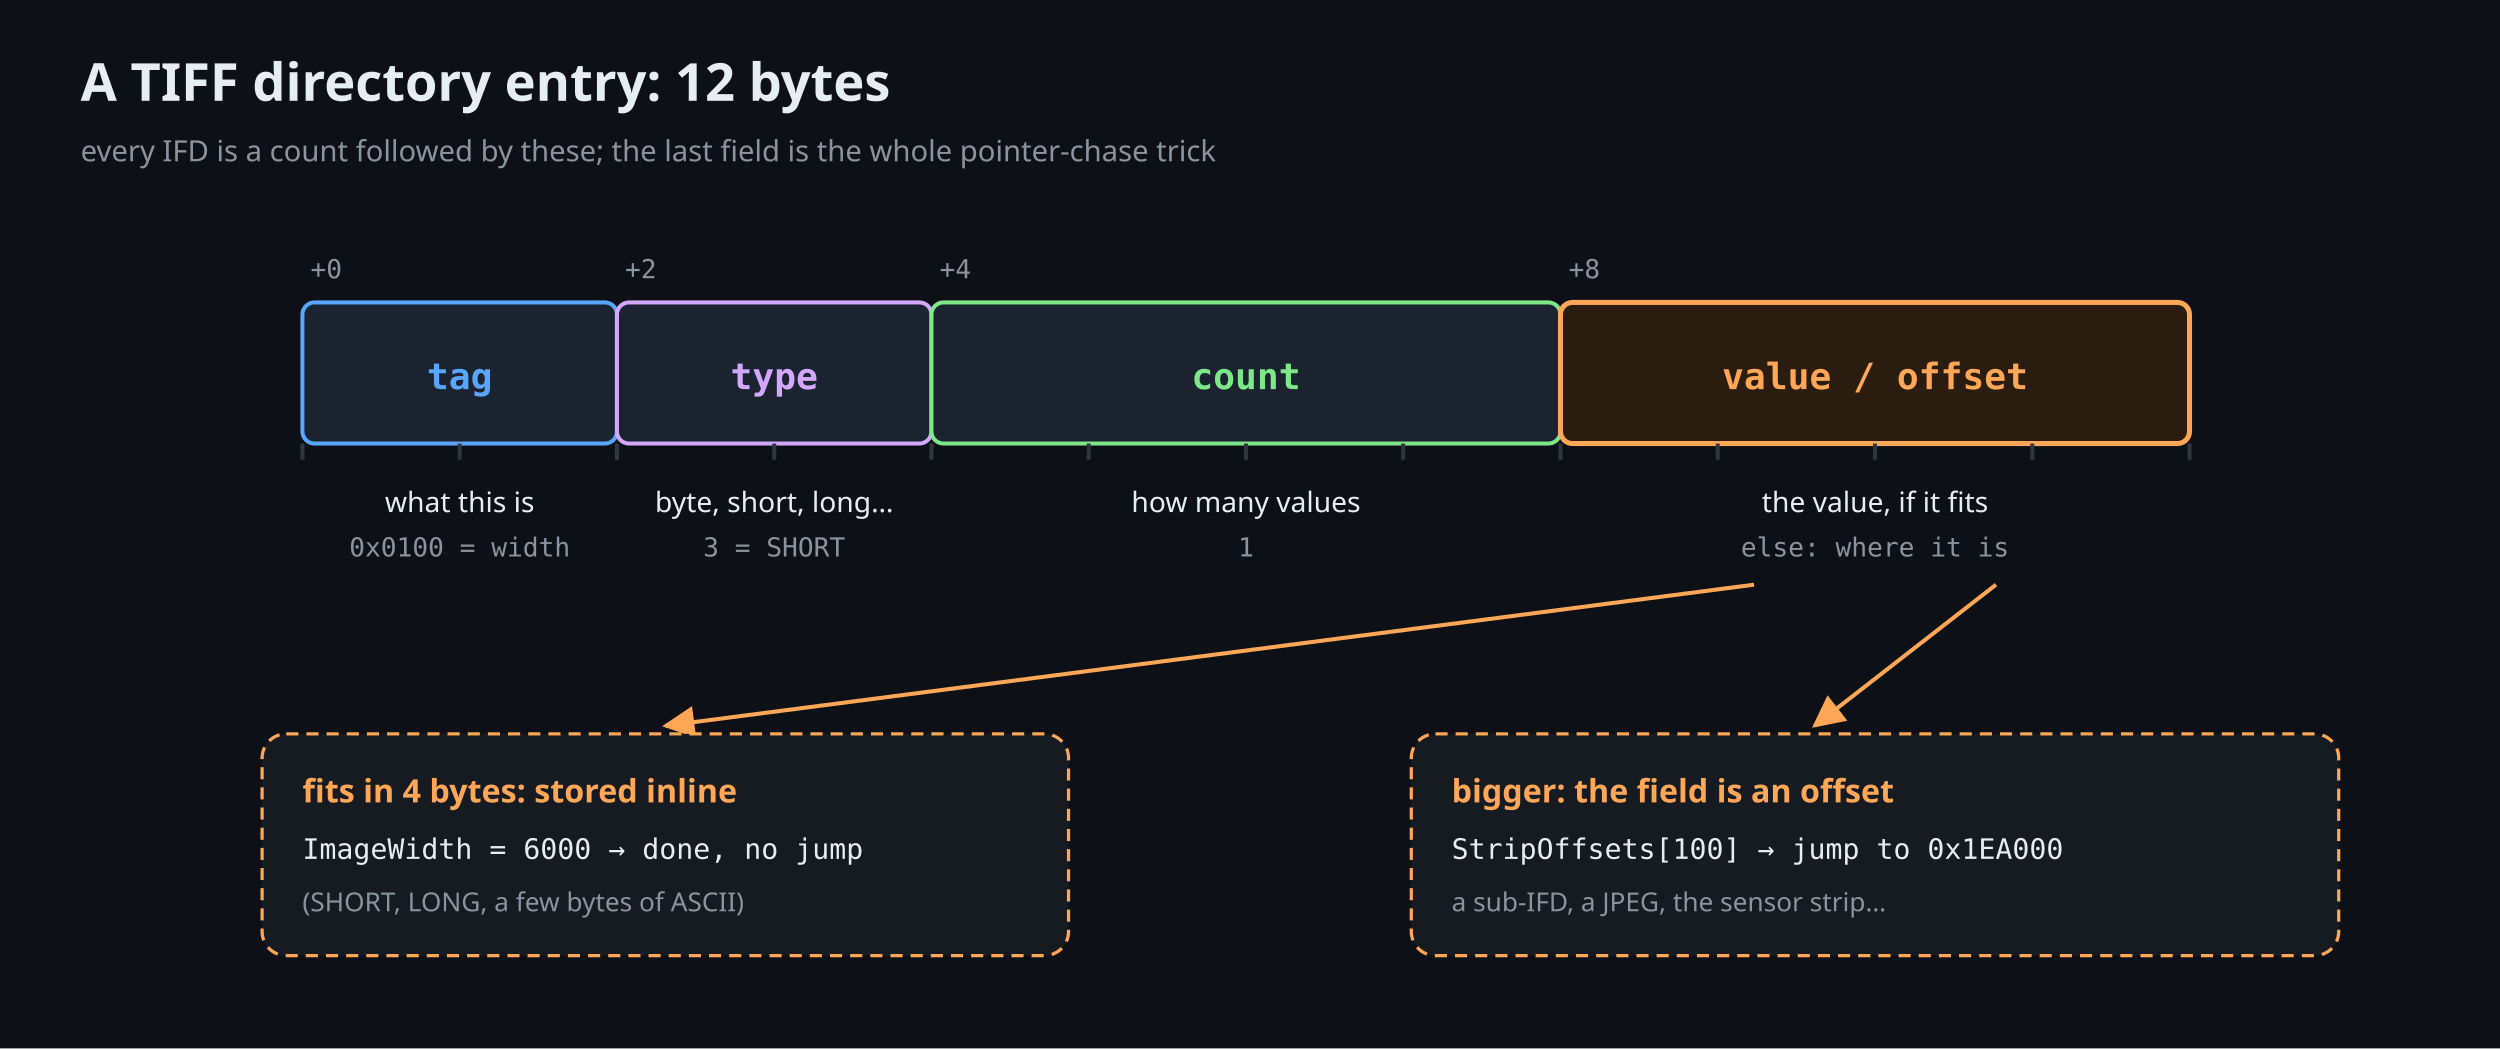
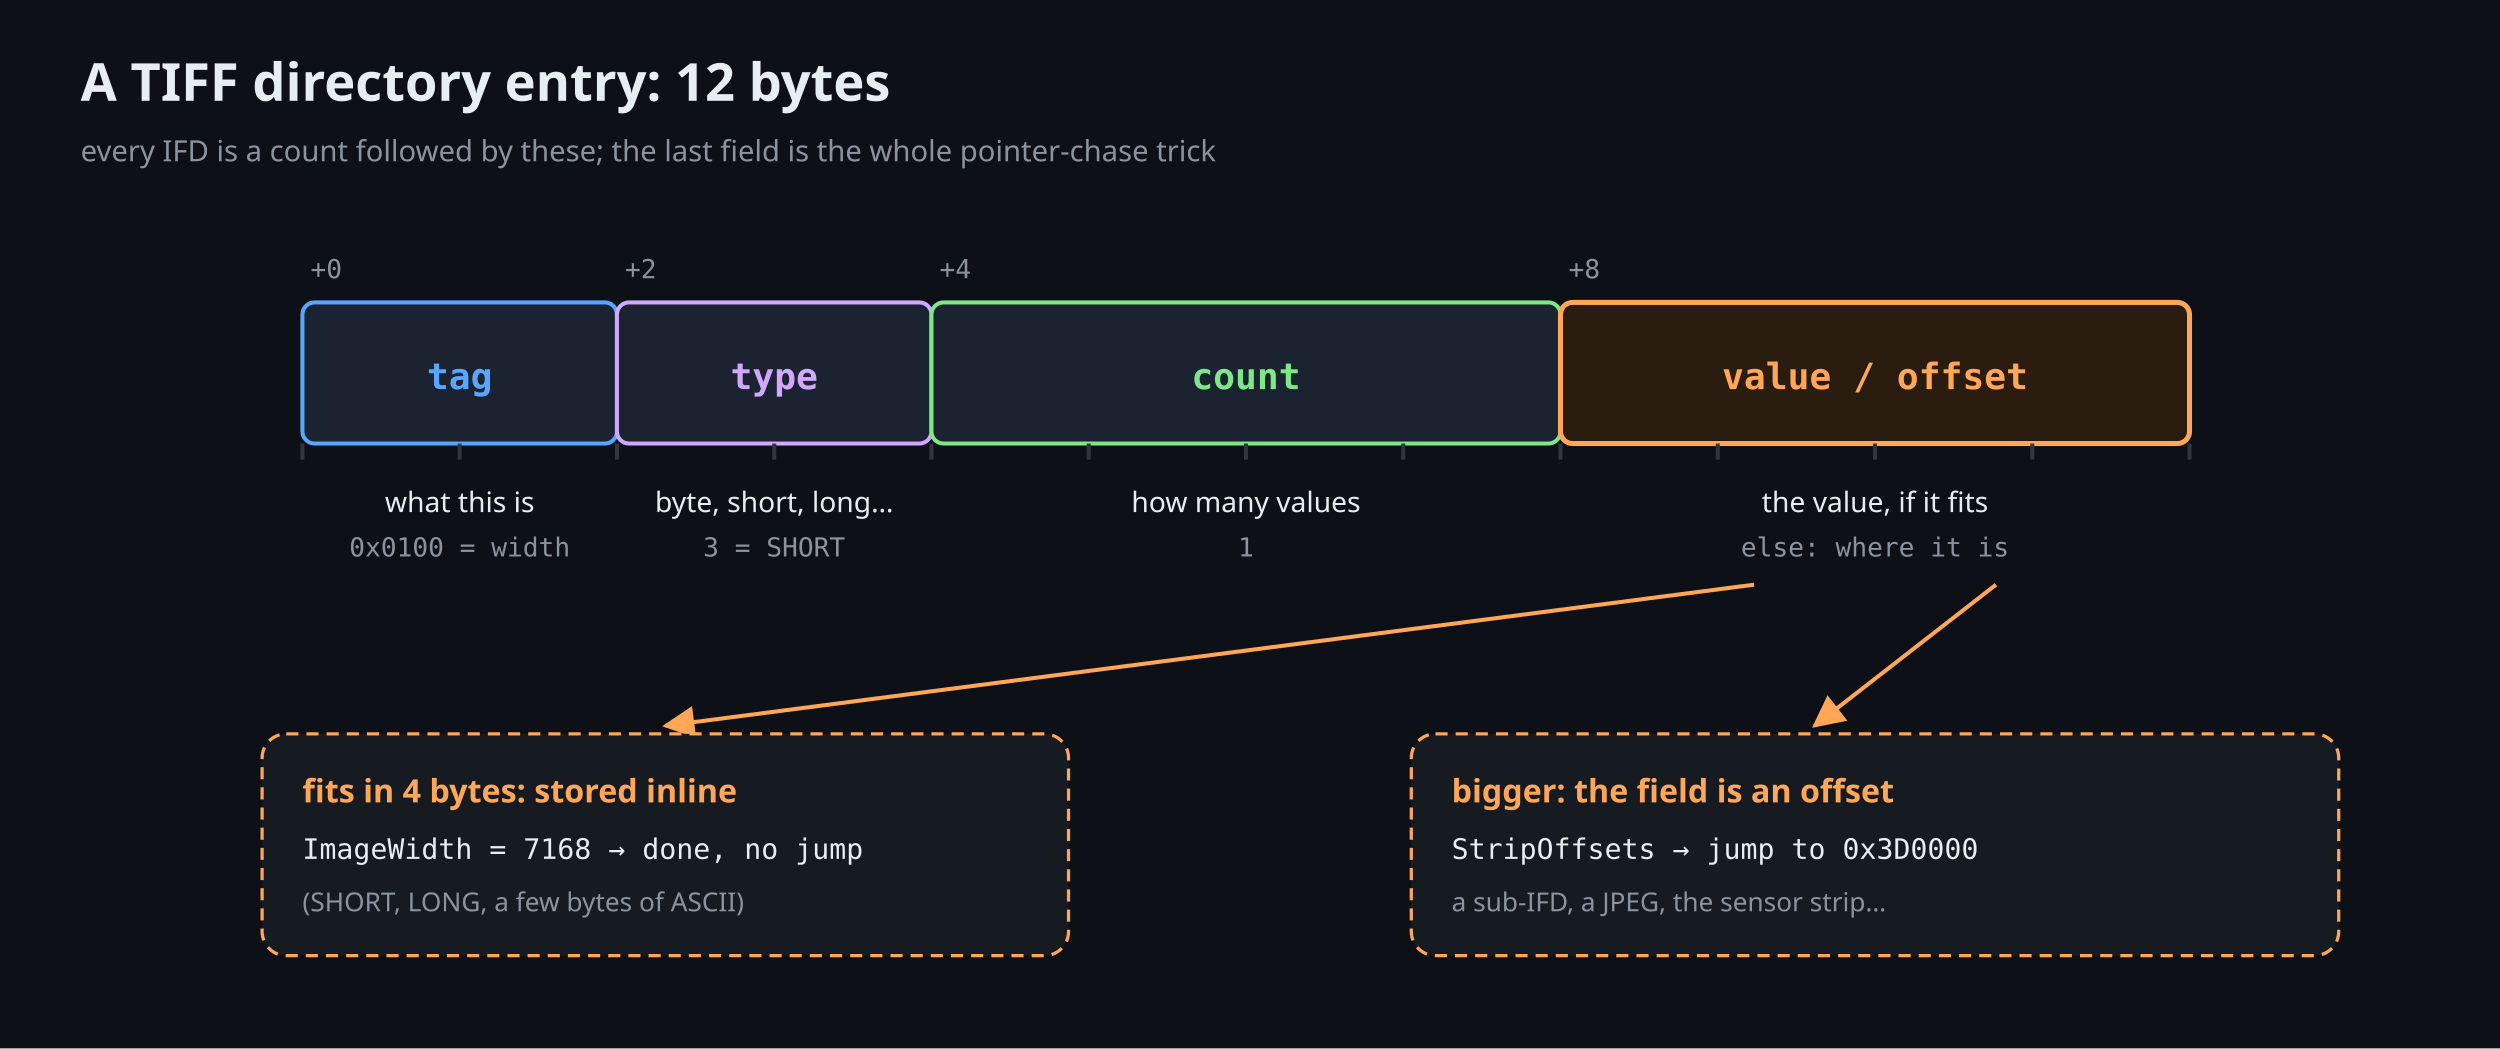
<svg xmlns="http://www.w3.org/2000/svg" width="1240" height="520" viewBox="0 0 1240 520" font-family="'Segoe UI', sans-serif">
  <rect width="1240" height="520" fill="#0d1117" />
  <defs>
    <marker id="at" viewBox="0 0 10 10" refX="9" refY="5" markerWidth="8" markerHeight="8" orient="auto-start-reverse">
      <path d="M 0 0 L 10 5 L 0 10 z" fill="#e6edf3" />
    </marker>
    <marker id="ao" viewBox="0 0 10 10" refX="9" refY="5" markerWidth="8" markerHeight="8" orient="auto-start-reverse">
      <path d="M 0 0 L 10 5 L 0 10 z" fill="#ffa657" />
    </marker>
    <marker id="ag" viewBox="0 0 10 10" refX="9" refY="5" markerWidth="8" markerHeight="8" orient="auto-start-reverse">
      <path d="M 0 0 L 10 5 L 0 10 z" fill="#7ee787" />
    </marker>
    <marker id="ap" viewBox="0 0 10 10" refX="9" refY="5" markerWidth="8" markerHeight="8" orient="auto-start-reverse">
      <path d="M 0 0 L 10 5 L 0 10 z" fill="#d2a8ff" />
    </marker>
    <marker id="ad" viewBox="0 0 10 10" refX="9" refY="5" markerWidth="8" markerHeight="8" orient="auto-start-reverse">
      <path d="M 0 0 L 10 5 L 0 10 z" fill="#8b949e" />
    </marker>
    <marker id="ab" viewBox="0 0 10 10" refX="9" refY="5" markerWidth="8" markerHeight="8" orient="auto-start-reverse">
      <path d="M 0 0 L 10 5 L 0 10 z" fill="#58a6ff" />
    </marker>
  </defs>
  <text x="40" y="50" font-size="26" fill="#e6edf3" font-family="'Segoe UI', sans-serif" font-weight="bold" text-anchor="start">A TIFF directory entry: 12 bytes</text>
  <text x="40" y="80" font-size="14.5" fill="#8b949e" font-family="'Segoe UI', sans-serif" font-weight="normal" text-anchor="start">every IFD is a count followed by these; the last field is the whole pointer-chase trick</text>
  <rect x="150" y="150" width="156" height="70" rx="6" fill="#1b2230" stroke="#58a6ff" stroke-width="2" />
  <text x="228.0" y="193" font-size="18" fill="#58a6ff" font-family="Consolas, 'Cascadia Mono', monospace" font-weight="bold" text-anchor="middle">tag</text>
  <text x="228.0" y="254" font-size="14" fill="#e6edf3" font-family="'Segoe UI', sans-serif" font-weight="normal" text-anchor="middle">what this is</text>
  <text x="228.0" y="276" font-size="13" fill="#8b949e" font-family="Consolas, 'Cascadia Mono', monospace" font-weight="normal" text-anchor="middle">0x0100 = width</text>
  <text x="154" y="138" font-size="13" fill="#8b949e" font-family="Consolas, 'Cascadia Mono', monospace" font-weight="normal" text-anchor="start">+0</text>
  <rect x="306" y="150" width="156" height="70" rx="6" fill="#1b2230" stroke="#d2a8ff" stroke-width="2" />
  <text x="384.0" y="193" font-size="18" fill="#d2a8ff" font-family="Consolas, 'Cascadia Mono', monospace" font-weight="bold" text-anchor="middle">type</text>
  <text x="384.0" y="254" font-size="14" fill="#e6edf3" font-family="'Segoe UI', sans-serif" font-weight="normal" text-anchor="middle">byte, short, long…</text>
  <text x="384.0" y="276" font-size="13" fill="#8b949e" font-family="Consolas, 'Cascadia Mono', monospace" font-weight="normal" text-anchor="middle">3 = SHORT</text>
  <text x="310" y="138" font-size="13" fill="#8b949e" font-family="Consolas, 'Cascadia Mono', monospace" font-weight="normal" text-anchor="start">+2</text>
  <rect x="462" y="150" width="312" height="70" rx="6" fill="#1b2230" stroke="#7ee787" stroke-width="2" />
  <text x="618.0" y="193" font-size="18" fill="#7ee787" font-family="Consolas, 'Cascadia Mono', monospace" font-weight="bold" text-anchor="middle">count</text>
  <text x="618.0" y="254" font-size="14" fill="#e6edf3" font-family="'Segoe UI', sans-serif" font-weight="normal" text-anchor="middle">how many values</text>
  <text x="618.0" y="276" font-size="13" fill="#8b949e" font-family="Consolas, 'Cascadia Mono', monospace" font-weight="normal" text-anchor="middle">1</text>
  <text x="466" y="138" font-size="13" fill="#8b949e" font-family="Consolas, 'Cascadia Mono', monospace" font-weight="normal" text-anchor="start">+4</text>
  <rect x="774" y="150" width="312" height="70" rx="6" fill="#2a1d10" stroke="#ffa657" stroke-width="2.5" />
  <text x="930.0" y="193" font-size="18" fill="#ffa657" font-family="Consolas, 'Cascadia Mono', monospace" font-weight="bold" text-anchor="middle">value / offset</text>
  <text x="930.0" y="254" font-size="14" fill="#e6edf3" font-family="'Segoe UI', sans-serif" font-weight="normal" text-anchor="middle">the value, if it fits</text>
  <text x="930.0" y="276" font-size="13" fill="#8b949e" font-family="Consolas, 'Cascadia Mono', monospace" font-weight="normal" text-anchor="middle">else: where it is</text>
  <text x="778" y="138" font-size="13" fill="#8b949e" font-family="Consolas, 'Cascadia Mono', monospace" font-weight="normal" text-anchor="start">+8</text>
  <line x1="150" y1="220" x2="150" y2="228" stroke="#30363d" stroke-width="2" />
  <line x1="228" y1="220" x2="228" y2="228" stroke="#30363d" stroke-width="2" />
  <line x1="306" y1="220" x2="306" y2="228" stroke="#30363d" stroke-width="2" />
  <line x1="384" y1="220" x2="384" y2="228" stroke="#30363d" stroke-width="2" />
  <line x1="462" y1="220" x2="462" y2="228" stroke="#30363d" stroke-width="2" />
  <line x1="540" y1="220" x2="540" y2="228" stroke="#30363d" stroke-width="2" />
  <line x1="618" y1="220" x2="618" y2="228" stroke="#30363d" stroke-width="2" />
  <line x1="696" y1="220" x2="696" y2="228" stroke="#30363d" stroke-width="2" />
  <line x1="774" y1="220" x2="774" y2="228" stroke="#30363d" stroke-width="2" />
  <line x1="852" y1="220" x2="852" y2="228" stroke="#30363d" stroke-width="2" />
  <line x1="930" y1="220" x2="930" y2="228" stroke="#30363d" stroke-width="2" />
  <line x1="1008" y1="220" x2="1008" y2="228" stroke="#30363d" stroke-width="2" />
  <line x1="1086" y1="220" x2="1086" y2="228" stroke="#30363d" stroke-width="2" />
  <line x1="870" y1="290" x2="330" y2="360" stroke="#ffa657" stroke-width="2" marker-end="url(#ao)" />
  <line x1="990" y1="290" x2="900" y2="360" stroke="#ffa657" stroke-width="2" marker-end="url(#ao)" />
  <rect x="130" y="364" width="400" height="110" rx="12" fill="#161b22" stroke="#ffa657" stroke-width="1.6" stroke-dasharray="6 4" />
  <text x="150" y="398" font-size="16" fill="#ffa657" font-family="'Segoe UI', sans-serif" font-weight="bold" text-anchor="start">fits in 4 bytes: stored inline</text>
-   <text x="150" y="426" font-size="14" fill="#e6edf3" font-family="Consolas, 'Cascadia Mono', monospace" font-weight="normal" text-anchor="start">ImageWidth = 6000 → done, no jump</text>
+   <text x="150" y="426" font-size="14" fill="#e6edf3" font-family="Consolas, 'Cascadia Mono', monospace" font-weight="normal" text-anchor="start">ImageWidth = 7168 → done, no jump</text>
  <text x="150" y="452" font-size="13" fill="#8b949e" font-family="'Segoe UI', sans-serif" font-weight="normal" text-anchor="start">(SHORT, LONG, a few bytes of ASCII)</text>
  <rect x="700" y="364" width="460" height="110" rx="12" fill="#161b22" stroke="#ffa657" stroke-width="1.6" stroke-dasharray="6 4" />
  <text x="720" y="398" font-size="16" fill="#ffa657" font-family="'Segoe UI', sans-serif" font-weight="bold" text-anchor="start">bigger: the field is an offset</text>
-   <text x="720" y="426" font-size="14" fill="#e6edf3" font-family="Consolas, 'Cascadia Mono', monospace" font-weight="normal" text-anchor="start">StripOffsets[100] → jump to 0x1EA000</text>
+   <text x="720" y="426" font-size="14" fill="#e6edf3" font-family="Consolas, 'Cascadia Mono', monospace" font-weight="normal" text-anchor="start">StripOffsets → jump to 0x3D0000</text>
  <text x="720" y="452" font-size="13" fill="#8b949e" font-family="'Segoe UI', sans-serif" font-weight="normal" text-anchor="start">a sub-IFD, a JPEG, the sensor strip…</text>
</svg>
